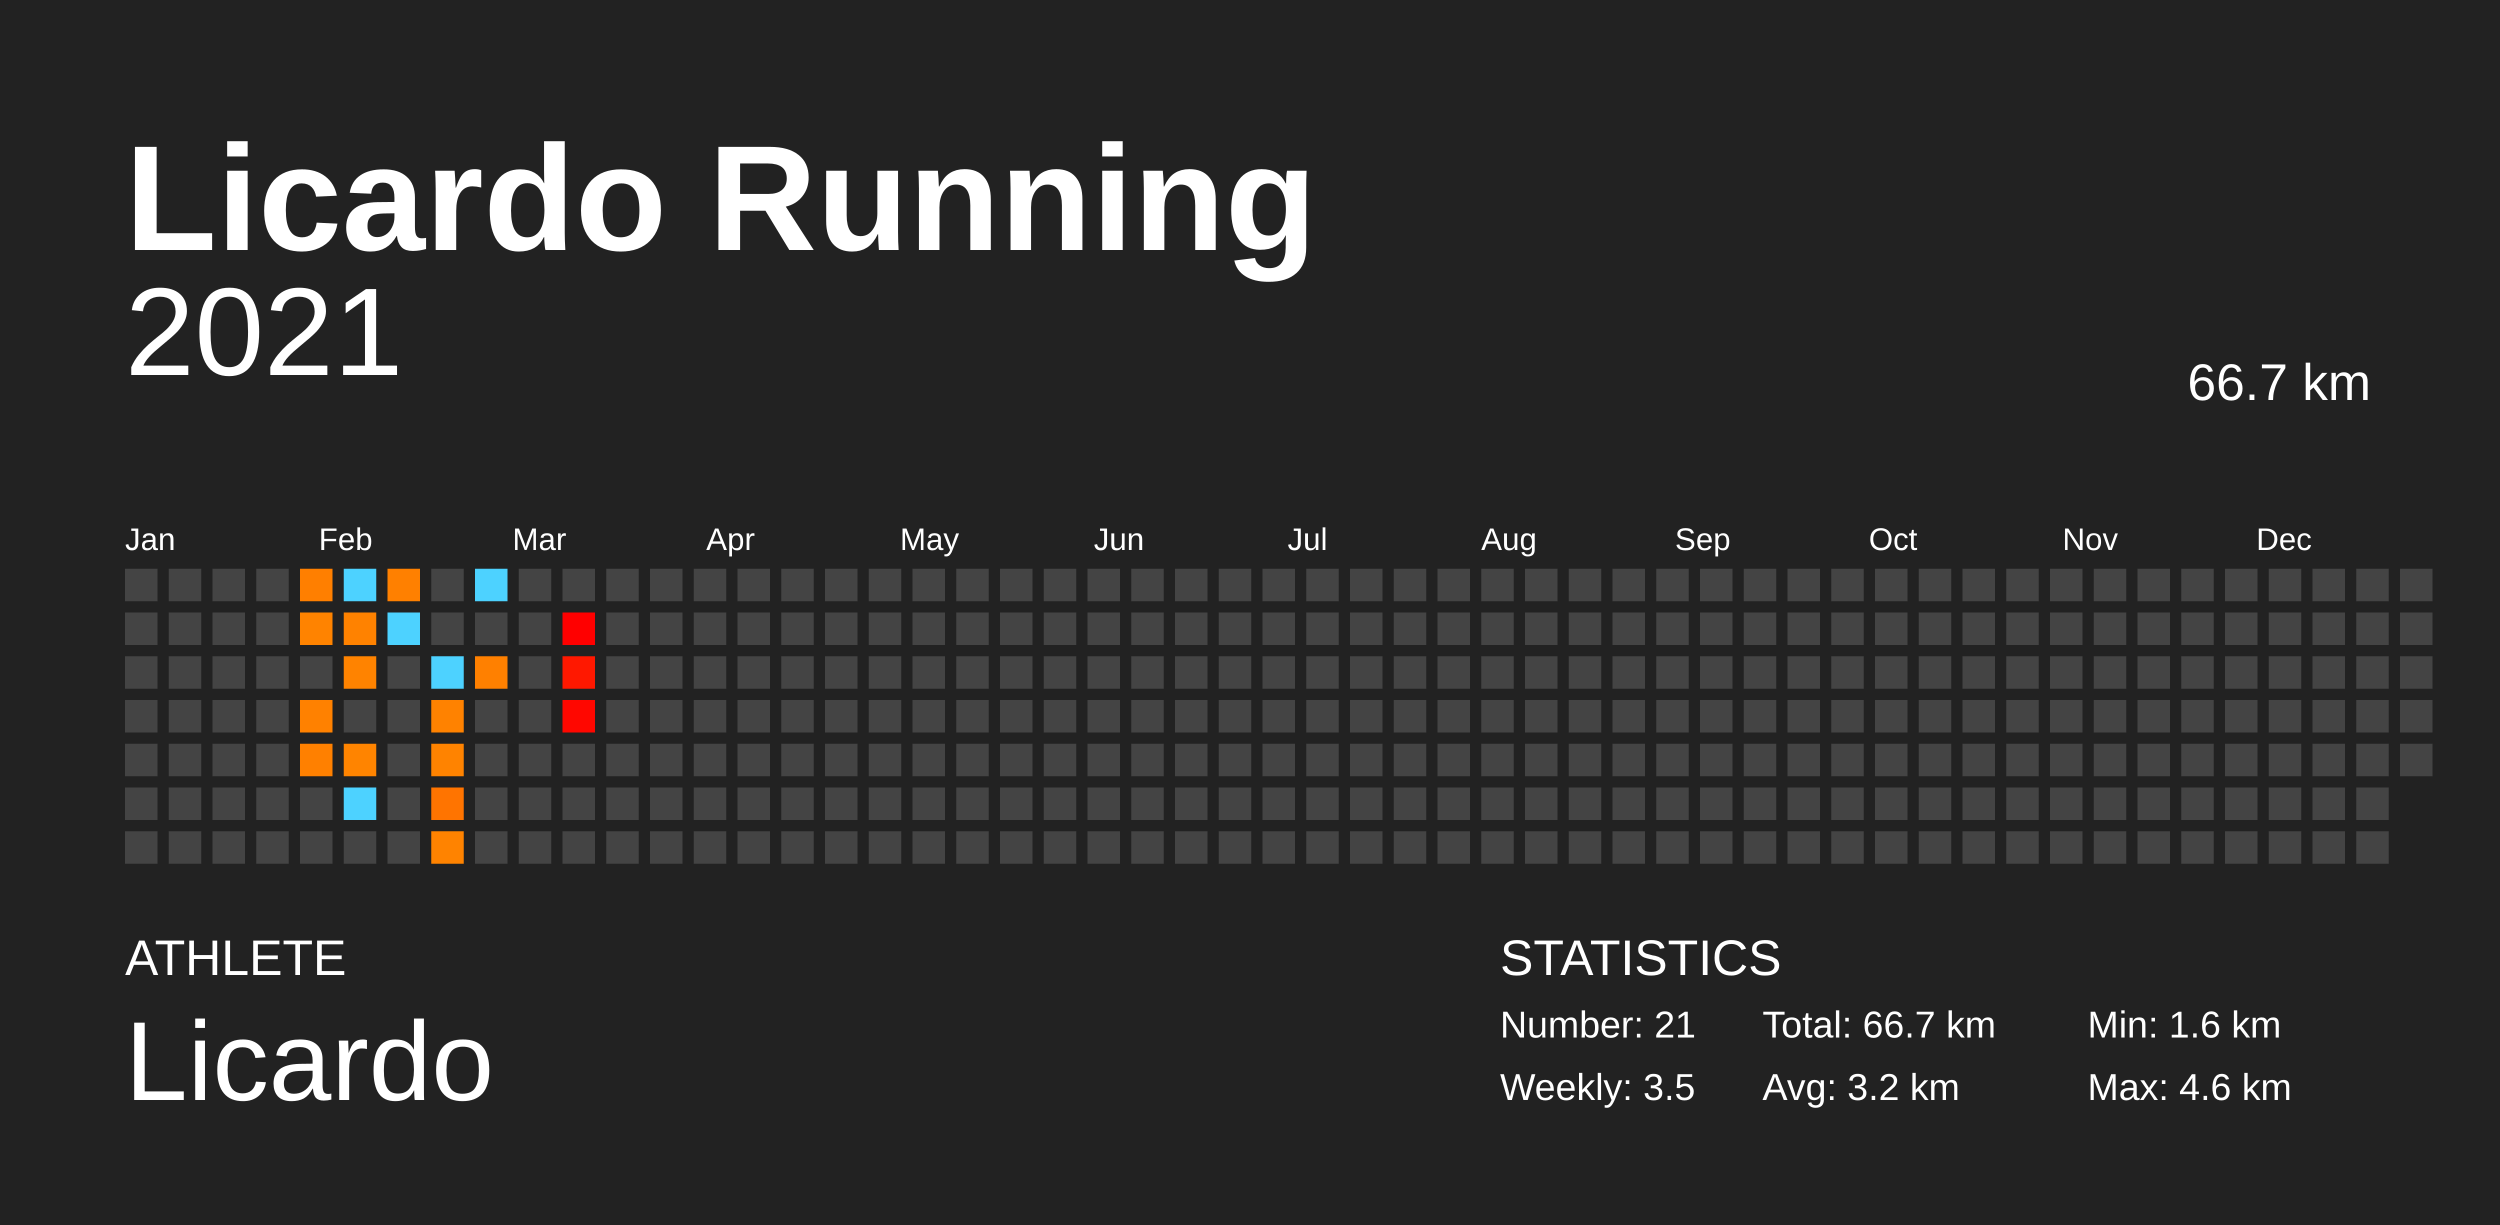
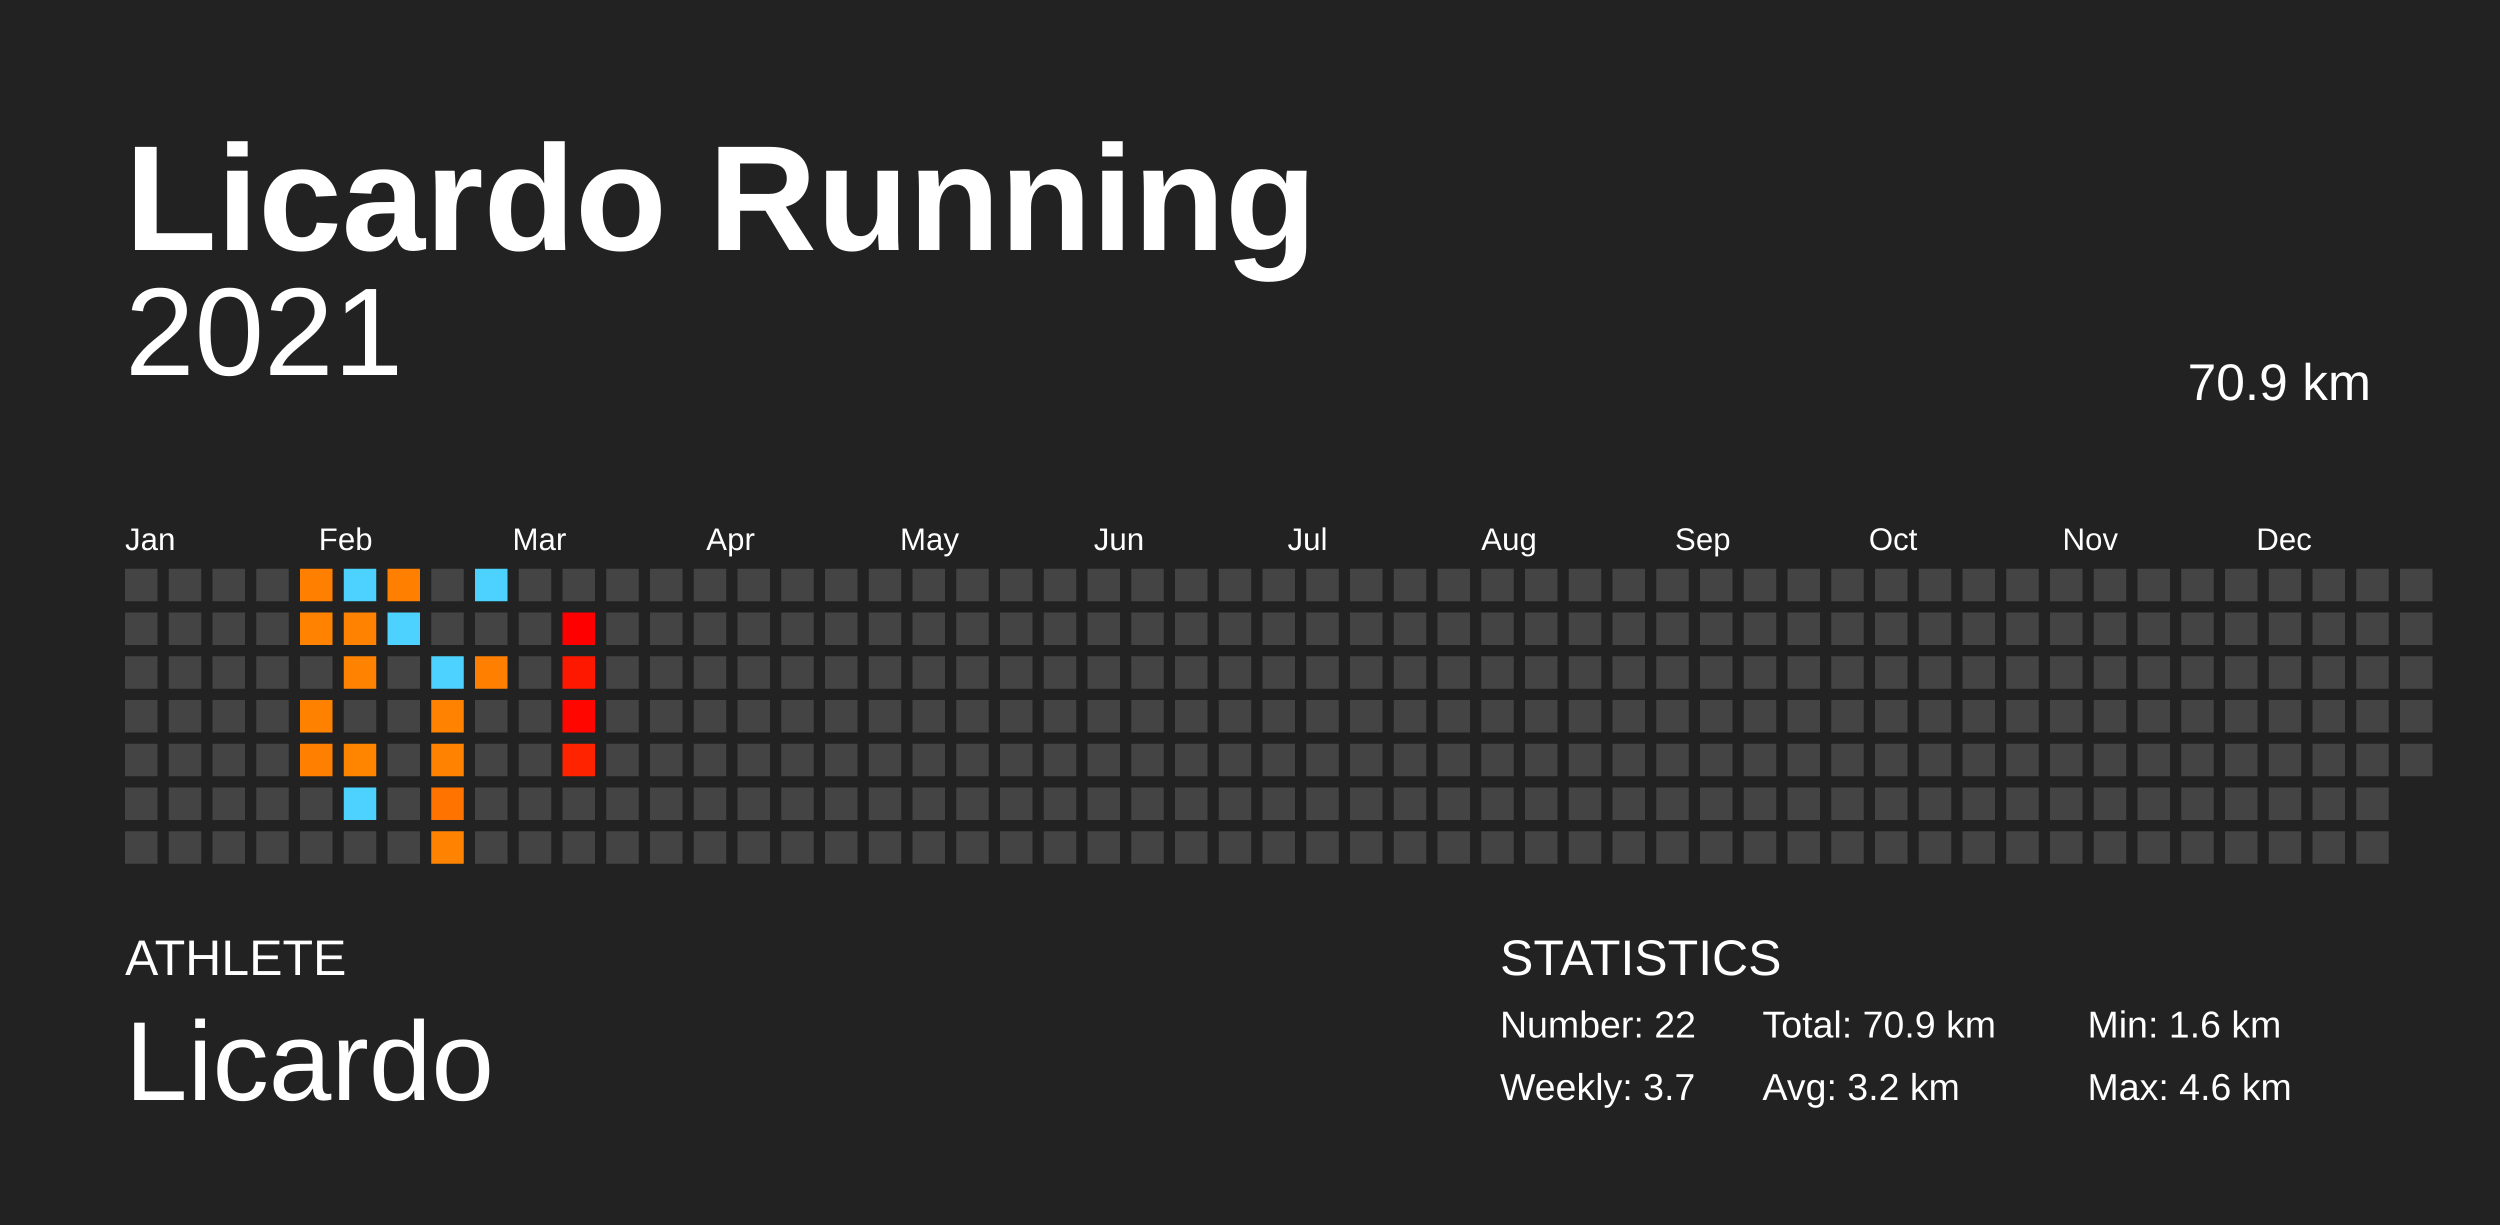
<svg xmlns="http://www.w3.org/2000/svg" baseProfile="full" height="98mm" version="1.1" viewBox="0,0,200,98" width="200mm">
  <defs />
  <rect fill="#222222" height="98" width="200" x="0" y="0" />
  <text fill="#FFFFFF" style="font-size:12px; font-family:Arial; font-weight:bold;" x="10" y="20">Licardo Running</text>
  <text fill="#FFFFFF" style="font-size:4px; font-family:Arial" x="10" y="78">ATHLETE</text>
  <text fill="#FFFFFF" style="font-size:9px; font-family:Arial" x="10" y="88">Licardo</text>
  <text fill="#FFFFFF" style="font-size:4px; font-family:Arial" x="120" y="78">STATISTICS</text>
-   <text fill="#FFFFFF" style="font-size:3px; font-family:Arial" x="120" y="83">Number: 21</text>
-   <text fill="#FFFFFF" style="font-size:3px; font-family:Arial" x="120" y="88">Weekly: 3.5</text>
-   <text fill="#FFFFFF" style="font-size:3px; font-family:Arial" x="141" y="83">Total: 66.7 km</text>
+   <text fill="#FFFFFF" style="font-size:3px; font-family:Arial" x="120" y="83">Number: 22</text>
+   <text fill="#FFFFFF" style="font-size:3px; font-family:Arial" x="120" y="88">Weekly: 3.7</text>
+   <text fill="#FFFFFF" style="font-size:3px; font-family:Arial" x="141" y="83">Total: 70.9 km</text>
  <text fill="#FFFFFF" style="font-size:3px; font-family:Arial" x="141" y="88">Avg: 3.2 km</text>
  <text fill="#FFFFFF" style="font-size:3px; font-family:Arial" x="167" y="83">Min: 1.6 km</text>
  <text fill="#FFFFFF" style="font-size:3px; font-family:Arial" x="167" y="88">Max: 4.6 km</text>
  <text alignment-baseline="hanging" fill="#FFFFFF" style="font-size:10.0px; font-family:Arial;" x="10" y="30">2021</text>
-   <text alignment-baseline="hanging" fill="#FFFFFF" style="font-size:4.125px; font-family:Arial;" x="175" y="32">66.7 km</text>
+   <text alignment-baseline="hanging" fill="#FFFFFF" style="font-size:4.125px; font-family:Arial;" x="175" y="32">70.9 km</text>
  <text fill="#FFFFFF" style="font-size:2.5px; font-family:Arial" x="10.0" y="44">Jan</text>
  <text fill="#FFFFFF" style="font-size:2.5px; font-family:Arial" x="25.5" y="44">Feb</text>
  <text fill="#FFFFFF" style="font-size:2.5px; font-family:Arial" x="41.0" y="44">Mar</text>
  <text fill="#FFFFFF" style="font-size:2.5px; font-family:Arial" x="56.5" y="44">Apr</text>
  <text fill="#FFFFFF" style="font-size:2.5px; font-family:Arial" x="72.0" y="44">May</text>
  <text fill="#FFFFFF" style="font-size:2.5px; font-family:Arial" x="87.5" y="44">Jun</text>
  <text fill="#FFFFFF" style="font-size:2.5px; font-family:Arial" x="103.0" y="44">Jul</text>
  <text fill="#FFFFFF" style="font-size:2.5px; font-family:Arial" x="118.5" y="44">Aug</text>
  <text fill="#FFFFFF" style="font-size:2.5px; font-family:Arial" x="134.0" y="44">Sep</text>
  <text fill="#FFFFFF" style="font-size:2.5px; font-family:Arial" x="149.5" y="44">Oct</text>
  <text fill="#FFFFFF" style="font-size:2.5px; font-family:Arial" x="165.0" y="44">Nov</text>
  <text fill="#FFFFFF" style="font-size:2.5px; font-family:Arial" x="180.5" y="44">Dec</text>
  <rect fill="#444444" height="2.6" width="2.6" x="10.0" y="45.5" />
  <rect fill="#444444" height="2.6" width="2.6" x="10.0" y="49.0" />
  <rect fill="#444444" height="2.6" width="2.6" x="10.0" y="52.5" />
  <rect fill="#444444" height="2.6" width="2.6" x="10.0" y="56.0" />
  <rect fill="#444444" height="2.6" width="2.6" x="10.0" y="59.5" />
  <rect fill="#444444" height="2.6" width="2.6" x="10.0" y="63.0" />
  <rect fill="#444444" height="2.6" width="2.6" x="10.0" y="66.5" />
  <rect fill="#444444" height="2.6" width="2.6" x="13.5" y="45.5" />
  <rect fill="#444444" height="2.6" width="2.6" x="13.5" y="49.0" />
  <rect fill="#444444" height="2.6" width="2.6" x="13.5" y="52.5" />
  <rect fill="#444444" height="2.6" width="2.6" x="13.5" y="56.0" />
  <rect fill="#444444" height="2.6" width="2.6" x="13.5" y="59.5" />
  <rect fill="#444444" height="2.6" width="2.6" x="13.5" y="63.0" />
  <rect fill="#444444" height="2.6" width="2.6" x="13.5" y="66.5" />
  <rect fill="#444444" height="2.6" width="2.6" x="17.0" y="45.5" />
  <rect fill="#444444" height="2.6" width="2.6" x="17.0" y="49.0" />
  <rect fill="#444444" height="2.6" width="2.6" x="17.0" y="52.5" />
  <rect fill="#444444" height="2.6" width="2.6" x="17.0" y="56.0" />
  <rect fill="#444444" height="2.6" width="2.6" x="17.0" y="59.5" />
  <rect fill="#444444" height="2.6" width="2.6" x="17.0" y="63.0" />
  <rect fill="#444444" height="2.6" width="2.6" x="17.0" y="66.5" />
  <rect fill="#444444" height="2.6" width="2.6" x="20.5" y="45.5" />
  <rect fill="#444444" height="2.6" width="2.6" x="20.5" y="49.0" />
  <rect fill="#444444" height="2.6" width="2.6" x="20.5" y="52.5" />
  <rect fill="#444444" height="2.6" width="2.6" x="20.5" y="56.0" />
  <rect fill="#444444" height="2.6" width="2.6" x="20.5" y="59.5" />
  <rect fill="#444444" height="2.6" width="2.6" x="20.5" y="63.0" />
  <rect fill="#444444" height="2.6" width="2.6" x="20.5" y="66.5" />
  <rect fill="#ff7f00" height="2.6" width="2.6" x="24.0" y="45.5" />
  <rect fill="#ff8300" height="2.6" width="2.6" x="24.0" y="49.0" />
  <rect fill="#444444" height="2.6" width="2.6" x="24.0" y="52.5" />
  <rect fill="#ff8100" height="2.6" width="2.6" x="24.0" y="56.0" />
  <rect fill="#ff8000" height="2.6" width="2.6" x="24.0" y="59.5" />
  <rect fill="#444444" height="2.6" width="2.6" x="24.0" y="63.0" />
  <rect fill="#444444" height="2.6" width="2.6" x="24.0" y="66.5" />
  <rect fill="#4dd2ff" height="2.6" width="2.6" x="27.5" y="45.5" />
  <rect fill="#ff8200" height="2.6" width="2.6" x="27.5" y="49.0" />
  <rect fill="#ff8300" height="2.6" width="2.6" x="27.5" y="52.5" />
  <rect fill="#444444" height="2.6" width="2.6" x="27.5" y="56.0" />
  <rect fill="#ff8400" height="2.6" width="2.6" x="27.5" y="59.5" />
  <rect fill="#4dd2ff" height="2.6" width="2.6" x="27.5" y="63.0" />
  <rect fill="#444444" height="2.6" width="2.6" x="27.5" y="66.5" />
  <rect fill="#ff8000" height="2.6" width="2.6" x="31.0" y="45.5" />
  <rect fill="#4dd2ff" height="2.6" width="2.6" x="31.0" y="49.0" />
  <rect fill="#444444" height="2.6" width="2.6" x="31.0" y="52.5" />
  <rect fill="#444444" height="2.6" width="2.6" x="31.0" y="56.0" />
  <rect fill="#444444" height="2.6" width="2.6" x="31.0" y="59.5" />
  <rect fill="#444444" height="2.6" width="2.6" x="31.0" y="63.0" />
  <rect fill="#444444" height="2.6" width="2.6" x="31.0" y="66.5" />
  <rect fill="#444444" height="2.6" width="2.6" x="34.5" y="45.5" />
  <rect fill="#444444" height="2.6" width="2.6" x="34.5" y="49.0" />
  <rect fill="#4dd2ff" height="2.6" width="2.6" x="34.5" y="52.5" />
  <rect fill="#ff8200" height="2.6" width="2.6" x="34.5" y="56.0" />
  <rect fill="#ff8300" height="2.6" width="2.6" x="34.5" y="59.5" />
  <rect fill="#ff7400" height="2.6" width="2.6" x="34.5" y="63.0" />
  <rect fill="#ff8300" height="2.6" width="2.6" x="34.5" y="66.5" />
  <rect fill="#4dd2ff" height="2.6" width="2.6" x="38.0" y="45.5" />
  <rect fill="#444444" height="2.6" width="2.6" x="38.0" y="49.0" />
  <rect fill="#ff8000" height="2.6" width="2.6" x="38.0" y="52.5" />
  <rect fill="#444444" height="2.6" width="2.6" x="38.0" y="56.0" />
  <rect fill="#444444" height="2.6" width="2.6" x="38.0" y="59.5" />
  <rect fill="#444444" height="2.6" width="2.6" x="38.0" y="63.0" />
  <rect fill="#444444" height="2.6" width="2.6" x="38.0" y="66.5" />
  <rect fill="#444444" height="2.6" width="2.6" x="41.5" y="45.5" />
  <rect fill="#444444" height="2.6" width="2.6" x="41.5" y="49.0" />
  <rect fill="#444444" height="2.6" width="2.6" x="41.5" y="52.5" />
  <rect fill="#444444" height="2.6" width="2.6" x="41.5" y="56.0" />
  <rect fill="#444444" height="2.6" width="2.6" x="41.5" y="59.5" />
  <rect fill="#444444" height="2.6" width="2.6" x="41.5" y="63.0" />
  <rect fill="#444444" height="2.6" width="2.6" x="41.5" y="66.5" />
  <rect fill="#444444" height="2.6" width="2.6" x="45.0" y="45.5" />
  <rect fill="#ff0000" height="2.6" width="2.6" x="45.0" y="49.0" />
  <rect fill="#ff1800" height="2.6" width="2.6" x="45.0" y="52.5" />
  <rect fill="#ff0700" height="2.6" width="2.6" x="45.0" y="56.0" />
-   <rect fill="#444444" height="2.6" width="2.6" x="45.0" y="59.5" />
+   <rect fill="#ff2300" height="2.6" width="2.6" x="45.0" y="59.5" />
  <rect fill="#444444" height="2.6" width="2.6" x="45.0" y="63.0" />
  <rect fill="#444444" height="2.6" width="2.6" x="45.0" y="66.5" />
  <rect fill="#444444" height="2.6" width="2.6" x="48.5" y="45.5" />
  <rect fill="#444444" height="2.6" width="2.6" x="48.5" y="49.0" />
  <rect fill="#444444" height="2.6" width="2.6" x="48.5" y="52.5" />
  <rect fill="#444444" height="2.6" width="2.6" x="48.5" y="56.0" />
  <rect fill="#444444" height="2.6" width="2.6" x="48.5" y="59.5" />
  <rect fill="#444444" height="2.6" width="2.6" x="48.5" y="63.0" />
  <rect fill="#444444" height="2.6" width="2.6" x="48.5" y="66.5" />
  <rect fill="#444444" height="2.6" width="2.6" x="52.0" y="45.5" />
  <rect fill="#444444" height="2.6" width="2.6" x="52.0" y="49.0" />
  <rect fill="#444444" height="2.6" width="2.6" x="52.0" y="52.5" />
  <rect fill="#444444" height="2.6" width="2.6" x="52.0" y="56.0" />
  <rect fill="#444444" height="2.6" width="2.6" x="52.0" y="59.5" />
  <rect fill="#444444" height="2.6" width="2.6" x="52.0" y="63.0" />
  <rect fill="#444444" height="2.6" width="2.6" x="52.0" y="66.5" />
  <rect fill="#444444" height="2.6" width="2.6" x="55.5" y="45.5" />
  <rect fill="#444444" height="2.6" width="2.6" x="55.5" y="49.0" />
  <rect fill="#444444" height="2.6" width="2.6" x="55.5" y="52.5" />
  <rect fill="#444444" height="2.6" width="2.6" x="55.5" y="56.0" />
  <rect fill="#444444" height="2.6" width="2.6" x="55.5" y="59.5" />
  <rect fill="#444444" height="2.6" width="2.6" x="55.5" y="63.0" />
  <rect fill="#444444" height="2.6" width="2.6" x="55.5" y="66.5" />
  <rect fill="#444444" height="2.6" width="2.6" x="59.0" y="45.5" />
  <rect fill="#444444" height="2.6" width="2.6" x="59.0" y="49.0" />
  <rect fill="#444444" height="2.6" width="2.6" x="59.0" y="52.5" />
  <rect fill="#444444" height="2.6" width="2.6" x="59.0" y="56.0" />
  <rect fill="#444444" height="2.6" width="2.6" x="59.0" y="59.5" />
  <rect fill="#444444" height="2.6" width="2.6" x="59.0" y="63.0" />
  <rect fill="#444444" height="2.6" width="2.6" x="59.0" y="66.5" />
  <rect fill="#444444" height="2.6" width="2.6" x="62.5" y="45.5" />
  <rect fill="#444444" height="2.6" width="2.6" x="62.5" y="49.0" />
  <rect fill="#444444" height="2.6" width="2.6" x="62.5" y="52.5" />
  <rect fill="#444444" height="2.6" width="2.6" x="62.5" y="56.0" />
  <rect fill="#444444" height="2.6" width="2.6" x="62.5" y="59.5" />
  <rect fill="#444444" height="2.6" width="2.6" x="62.5" y="63.0" />
  <rect fill="#444444" height="2.6" width="2.6" x="62.5" y="66.5" />
  <rect fill="#444444" height="2.6" width="2.6" x="66.0" y="45.5" />
  <rect fill="#444444" height="2.6" width="2.6" x="66.0" y="49.0" />
  <rect fill="#444444" height="2.6" width="2.6" x="66.0" y="52.5" />
  <rect fill="#444444" height="2.6" width="2.6" x="66.0" y="56.0" />
  <rect fill="#444444" height="2.6" width="2.6" x="66.0" y="59.5" />
  <rect fill="#444444" height="2.6" width="2.6" x="66.0" y="63.0" />
  <rect fill="#444444" height="2.6" width="2.6" x="66.0" y="66.5" />
  <rect fill="#444444" height="2.6" width="2.6" x="69.5" y="45.5" />
  <rect fill="#444444" height="2.6" width="2.6" x="69.5" y="49.0" />
  <rect fill="#444444" height="2.6" width="2.6" x="69.5" y="52.5" />
  <rect fill="#444444" height="2.6" width="2.6" x="69.5" y="56.0" />
  <rect fill="#444444" height="2.6" width="2.6" x="69.5" y="59.5" />
  <rect fill="#444444" height="2.6" width="2.6" x="69.5" y="63.0" />
  <rect fill="#444444" height="2.6" width="2.6" x="69.5" y="66.5" />
  <rect fill="#444444" height="2.6" width="2.6" x="73.0" y="45.5" />
  <rect fill="#444444" height="2.6" width="2.6" x="73.0" y="49.0" />
  <rect fill="#444444" height="2.6" width="2.6" x="73.0" y="52.5" />
  <rect fill="#444444" height="2.6" width="2.6" x="73.0" y="56.0" />
  <rect fill="#444444" height="2.6" width="2.6" x="73.0" y="59.5" />
  <rect fill="#444444" height="2.6" width="2.6" x="73.0" y="63.0" />
  <rect fill="#444444" height="2.6" width="2.6" x="73.0" y="66.5" />
  <rect fill="#444444" height="2.6" width="2.6" x="76.5" y="45.5" />
  <rect fill="#444444" height="2.6" width="2.6" x="76.5" y="49.0" />
  <rect fill="#444444" height="2.6" width="2.6" x="76.5" y="52.5" />
  <rect fill="#444444" height="2.6" width="2.6" x="76.5" y="56.0" />
  <rect fill="#444444" height="2.6" width="2.6" x="76.5" y="59.5" />
  <rect fill="#444444" height="2.6" width="2.6" x="76.5" y="63.0" />
  <rect fill="#444444" height="2.6" width="2.6" x="76.5" y="66.5" />
  <rect fill="#444444" height="2.6" width="2.6" x="80.0" y="45.5" />
  <rect fill="#444444" height="2.6" width="2.6" x="80.0" y="49.0" />
  <rect fill="#444444" height="2.6" width="2.6" x="80.0" y="52.5" />
  <rect fill="#444444" height="2.6" width="2.6" x="80.0" y="56.0" />
  <rect fill="#444444" height="2.6" width="2.6" x="80.0" y="59.5" />
  <rect fill="#444444" height="2.6" width="2.6" x="80.0" y="63.0" />
  <rect fill="#444444" height="2.6" width="2.6" x="80.0" y="66.5" />
  <rect fill="#444444" height="2.6" width="2.6" x="83.5" y="45.5" />
  <rect fill="#444444" height="2.6" width="2.6" x="83.5" y="49.0" />
  <rect fill="#444444" height="2.6" width="2.6" x="83.5" y="52.5" />
  <rect fill="#444444" height="2.6" width="2.6" x="83.5" y="56.0" />
  <rect fill="#444444" height="2.6" width="2.6" x="83.5" y="59.5" />
  <rect fill="#444444" height="2.6" width="2.6" x="83.5" y="63.0" />
  <rect fill="#444444" height="2.6" width="2.6" x="83.5" y="66.5" />
  <rect fill="#444444" height="2.6" width="2.6" x="87.0" y="45.5" />
  <rect fill="#444444" height="2.6" width="2.6" x="87.0" y="49.0" />
  <rect fill="#444444" height="2.6" width="2.6" x="87.0" y="52.5" />
  <rect fill="#444444" height="2.6" width="2.6" x="87.0" y="56.0" />
  <rect fill="#444444" height="2.6" width="2.6" x="87.0" y="59.5" />
  <rect fill="#444444" height="2.6" width="2.6" x="87.0" y="63.0" />
  <rect fill="#444444" height="2.6" width="2.6" x="87.0" y="66.5" />
  <rect fill="#444444" height="2.6" width="2.6" x="90.5" y="45.5" />
  <rect fill="#444444" height="2.6" width="2.6" x="90.5" y="49.0" />
  <rect fill="#444444" height="2.6" width="2.6" x="90.5" y="52.5" />
  <rect fill="#444444" height="2.6" width="2.6" x="90.5" y="56.0" />
  <rect fill="#444444" height="2.6" width="2.6" x="90.5" y="59.5" />
  <rect fill="#444444" height="2.6" width="2.6" x="90.5" y="63.0" />
  <rect fill="#444444" height="2.6" width="2.6" x="90.5" y="66.5" />
  <rect fill="#444444" height="2.6" width="2.6" x="94.0" y="45.5" />
  <rect fill="#444444" height="2.6" width="2.6" x="94.0" y="49.0" />
  <rect fill="#444444" height="2.6" width="2.6" x="94.0" y="52.5" />
  <rect fill="#444444" height="2.6" width="2.6" x="94.0" y="56.0" />
  <rect fill="#444444" height="2.6" width="2.6" x="94.0" y="59.5" />
  <rect fill="#444444" height="2.6" width="2.6" x="94.0" y="63.0" />
  <rect fill="#444444" height="2.6" width="2.6" x="94.0" y="66.5" />
  <rect fill="#444444" height="2.6" width="2.6" x="97.5" y="45.5" />
  <rect fill="#444444" height="2.6" width="2.6" x="97.5" y="49.0" />
  <rect fill="#444444" height="2.6" width="2.6" x="97.5" y="52.5" />
  <rect fill="#444444" height="2.6" width="2.6" x="97.5" y="56.0" />
  <rect fill="#444444" height="2.6" width="2.6" x="97.5" y="59.5" />
  <rect fill="#444444" height="2.6" width="2.6" x="97.5" y="63.0" />
  <rect fill="#444444" height="2.6" width="2.6" x="97.5" y="66.5" />
  <rect fill="#444444" height="2.6" width="2.6" x="101.0" y="45.5" />
  <rect fill="#444444" height="2.6" width="2.6" x="101.0" y="49.0" />
  <rect fill="#444444" height="2.6" width="2.6" x="101.0" y="52.5" />
  <rect fill="#444444" height="2.6" width="2.6" x="101.0" y="56.0" />
  <rect fill="#444444" height="2.6" width="2.6" x="101.0" y="59.5" />
  <rect fill="#444444" height="2.6" width="2.6" x="101.0" y="63.0" />
  <rect fill="#444444" height="2.6" width="2.6" x="101.0" y="66.5" />
  <rect fill="#444444" height="2.6" width="2.6" x="104.5" y="45.5" />
  <rect fill="#444444" height="2.6" width="2.6" x="104.5" y="49.0" />
  <rect fill="#444444" height="2.6" width="2.6" x="104.5" y="52.5" />
  <rect fill="#444444" height="2.6" width="2.6" x="104.5" y="56.0" />
  <rect fill="#444444" height="2.6" width="2.6" x="104.5" y="59.5" />
  <rect fill="#444444" height="2.6" width="2.6" x="104.5" y="63.0" />
  <rect fill="#444444" height="2.6" width="2.6" x="104.5" y="66.5" />
  <rect fill="#444444" height="2.6" width="2.6" x="108.0" y="45.5" />
  <rect fill="#444444" height="2.6" width="2.6" x="108.0" y="49.0" />
  <rect fill="#444444" height="2.6" width="2.6" x="108.0" y="52.5" />
  <rect fill="#444444" height="2.6" width="2.6" x="108.0" y="56.0" />
  <rect fill="#444444" height="2.6" width="2.6" x="108.0" y="59.5" />
  <rect fill="#444444" height="2.6" width="2.6" x="108.0" y="63.0" />
  <rect fill="#444444" height="2.6" width="2.6" x="108.0" y="66.5" />
  <rect fill="#444444" height="2.6" width="2.6" x="111.5" y="45.5" />
  <rect fill="#444444" height="2.6" width="2.6" x="111.5" y="49.0" />
  <rect fill="#444444" height="2.6" width="2.6" x="111.5" y="52.5" />
  <rect fill="#444444" height="2.6" width="2.6" x="111.5" y="56.0" />
  <rect fill="#444444" height="2.6" width="2.6" x="111.5" y="59.5" />
  <rect fill="#444444" height="2.6" width="2.6" x="111.5" y="63.0" />
  <rect fill="#444444" height="2.6" width="2.6" x="111.5" y="66.5" />
  <rect fill="#444444" height="2.6" width="2.6" x="115.0" y="45.5" />
  <rect fill="#444444" height="2.6" width="2.6" x="115.0" y="49.0" />
  <rect fill="#444444" height="2.6" width="2.6" x="115.0" y="52.5" />
  <rect fill="#444444" height="2.6" width="2.6" x="115.0" y="56.0" />
  <rect fill="#444444" height="2.6" width="2.6" x="115.0" y="59.5" />
  <rect fill="#444444" height="2.6" width="2.6" x="115.0" y="63.0" />
  <rect fill="#444444" height="2.6" width="2.6" x="115.0" y="66.5" />
  <rect fill="#444444" height="2.6" width="2.6" x="118.5" y="45.5" />
  <rect fill="#444444" height="2.6" width="2.6" x="118.5" y="49.0" />
  <rect fill="#444444" height="2.6" width="2.6" x="118.5" y="52.5" />
  <rect fill="#444444" height="2.6" width="2.6" x="118.5" y="56.0" />
  <rect fill="#444444" height="2.6" width="2.6" x="118.5" y="59.5" />
  <rect fill="#444444" height="2.6" width="2.6" x="118.5" y="63.0" />
  <rect fill="#444444" height="2.6" width="2.6" x="118.5" y="66.5" />
  <rect fill="#444444" height="2.6" width="2.6" x="122.0" y="45.5" />
  <rect fill="#444444" height="2.6" width="2.6" x="122.0" y="49.0" />
  <rect fill="#444444" height="2.6" width="2.6" x="122.0" y="52.5" />
  <rect fill="#444444" height="2.6" width="2.6" x="122.0" y="56.0" />
  <rect fill="#444444" height="2.6" width="2.6" x="122.0" y="59.5" />
  <rect fill="#444444" height="2.6" width="2.6" x="122.0" y="63.0" />
  <rect fill="#444444" height="2.6" width="2.6" x="122.0" y="66.5" />
  <rect fill="#444444" height="2.6" width="2.6" x="125.5" y="45.5" />
  <rect fill="#444444" height="2.6" width="2.6" x="125.5" y="49.0" />
  <rect fill="#444444" height="2.6" width="2.6" x="125.5" y="52.5" />
  <rect fill="#444444" height="2.6" width="2.6" x="125.5" y="56.0" />
  <rect fill="#444444" height="2.6" width="2.6" x="125.5" y="59.5" />
  <rect fill="#444444" height="2.6" width="2.6" x="125.5" y="63.0" />
  <rect fill="#444444" height="2.6" width="2.6" x="125.5" y="66.5" />
  <rect fill="#444444" height="2.6" width="2.6" x="129.0" y="45.5" />
  <rect fill="#444444" height="2.6" width="2.6" x="129.0" y="49.0" />
  <rect fill="#444444" height="2.6" width="2.6" x="129.0" y="52.5" />
  <rect fill="#444444" height="2.6" width="2.6" x="129.0" y="56.0" />
  <rect fill="#444444" height="2.6" width="2.6" x="129.0" y="59.5" />
  <rect fill="#444444" height="2.6" width="2.6" x="129.0" y="63.0" />
  <rect fill="#444444" height="2.6" width="2.6" x="129.0" y="66.5" />
  <rect fill="#444444" height="2.6" width="2.6" x="132.5" y="45.5" />
  <rect fill="#444444" height="2.6" width="2.6" x="132.5" y="49.0" />
  <rect fill="#444444" height="2.6" width="2.6" x="132.5" y="52.5" />
  <rect fill="#444444" height="2.6" width="2.6" x="132.5" y="56.0" />
  <rect fill="#444444" height="2.6" width="2.6" x="132.5" y="59.5" />
  <rect fill="#444444" height="2.6" width="2.6" x="132.5" y="63.0" />
  <rect fill="#444444" height="2.6" width="2.6" x="132.5" y="66.5" />
  <rect fill="#444444" height="2.6" width="2.6" x="136.0" y="45.5" />
  <rect fill="#444444" height="2.6" width="2.6" x="136.0" y="49.0" />
  <rect fill="#444444" height="2.6" width="2.6" x="136.0" y="52.5" />
  <rect fill="#444444" height="2.6" width="2.6" x="136.0" y="56.0" />
  <rect fill="#444444" height="2.6" width="2.6" x="136.0" y="59.5" />
  <rect fill="#444444" height="2.6" width="2.6" x="136.0" y="63.0" />
  <rect fill="#444444" height="2.6" width="2.6" x="136.0" y="66.5" />
  <rect fill="#444444" height="2.6" width="2.6" x="139.5" y="45.5" />
  <rect fill="#444444" height="2.6" width="2.6" x="139.5" y="49.0" />
  <rect fill="#444444" height="2.6" width="2.6" x="139.5" y="52.5" />
  <rect fill="#444444" height="2.6" width="2.6" x="139.5" y="56.0" />
  <rect fill="#444444" height="2.6" width="2.6" x="139.5" y="59.5" />
  <rect fill="#444444" height="2.6" width="2.6" x="139.5" y="63.0" />
  <rect fill="#444444" height="2.6" width="2.6" x="139.5" y="66.5" />
  <rect fill="#444444" height="2.6" width="2.6" x="143.0" y="45.5" />
  <rect fill="#444444" height="2.6" width="2.6" x="143.0" y="49.0" />
  <rect fill="#444444" height="2.6" width="2.6" x="143.0" y="52.5" />
  <rect fill="#444444" height="2.6" width="2.6" x="143.0" y="56.0" />
  <rect fill="#444444" height="2.6" width="2.6" x="143.0" y="59.5" />
  <rect fill="#444444" height="2.6" width="2.6" x="143.0" y="63.0" />
  <rect fill="#444444" height="2.6" width="2.6" x="143.0" y="66.5" />
  <rect fill="#444444" height="2.6" width="2.6" x="146.5" y="45.5" />
  <rect fill="#444444" height="2.6" width="2.6" x="146.5" y="49.0" />
  <rect fill="#444444" height="2.6" width="2.6" x="146.5" y="52.5" />
  <rect fill="#444444" height="2.6" width="2.6" x="146.5" y="56.0" />
  <rect fill="#444444" height="2.6" width="2.6" x="146.5" y="59.5" />
  <rect fill="#444444" height="2.6" width="2.6" x="146.5" y="63.0" />
  <rect fill="#444444" height="2.6" width="2.6" x="146.5" y="66.5" />
  <rect fill="#444444" height="2.6" width="2.6" x="150.0" y="45.5" />
  <rect fill="#444444" height="2.6" width="2.6" x="150.0" y="49.0" />
  <rect fill="#444444" height="2.6" width="2.6" x="150.0" y="52.5" />
  <rect fill="#444444" height="2.6" width="2.6" x="150.0" y="56.0" />
  <rect fill="#444444" height="2.6" width="2.6" x="150.0" y="59.5" />
  <rect fill="#444444" height="2.6" width="2.6" x="150.0" y="63.0" />
  <rect fill="#444444" height="2.6" width="2.6" x="150.0" y="66.5" />
  <rect fill="#444444" height="2.6" width="2.6" x="153.5" y="45.5" />
  <rect fill="#444444" height="2.6" width="2.6" x="153.5" y="49.0" />
  <rect fill="#444444" height="2.6" width="2.6" x="153.5" y="52.5" />
  <rect fill="#444444" height="2.6" width="2.6" x="153.5" y="56.0" />
  <rect fill="#444444" height="2.6" width="2.6" x="153.5" y="59.5" />
  <rect fill="#444444" height="2.6" width="2.6" x="153.5" y="63.0" />
  <rect fill="#444444" height="2.6" width="2.6" x="153.5" y="66.5" />
  <rect fill="#444444" height="2.6" width="2.6" x="157.0" y="45.5" />
  <rect fill="#444444" height="2.6" width="2.6" x="157.0" y="49.0" />
  <rect fill="#444444" height="2.6" width="2.6" x="157.0" y="52.5" />
  <rect fill="#444444" height="2.6" width="2.6" x="157.0" y="56.0" />
  <rect fill="#444444" height="2.6" width="2.6" x="157.0" y="59.5" />
  <rect fill="#444444" height="2.6" width="2.6" x="157.0" y="63.0" />
  <rect fill="#444444" height="2.6" width="2.6" x="157.0" y="66.5" />
  <rect fill="#444444" height="2.6" width="2.6" x="160.5" y="45.5" />
  <rect fill="#444444" height="2.6" width="2.6" x="160.5" y="49.0" />
  <rect fill="#444444" height="2.6" width="2.6" x="160.5" y="52.5" />
  <rect fill="#444444" height="2.6" width="2.6" x="160.5" y="56.0" />
  <rect fill="#444444" height="2.6" width="2.6" x="160.5" y="59.5" />
  <rect fill="#444444" height="2.6" width="2.6" x="160.5" y="63.0" />
  <rect fill="#444444" height="2.6" width="2.6" x="160.5" y="66.5" />
  <rect fill="#444444" height="2.6" width="2.6" x="164.0" y="45.5" />
  <rect fill="#444444" height="2.6" width="2.6" x="164.0" y="49.0" />
  <rect fill="#444444" height="2.6" width="2.6" x="164.0" y="52.5" />
  <rect fill="#444444" height="2.6" width="2.6" x="164.0" y="56.0" />
  <rect fill="#444444" height="2.6" width="2.6" x="164.0" y="59.5" />
  <rect fill="#444444" height="2.6" width="2.6" x="164.0" y="63.0" />
  <rect fill="#444444" height="2.6" width="2.6" x="164.0" y="66.5" />
  <rect fill="#444444" height="2.6" width="2.6" x="167.5" y="45.5" />
  <rect fill="#444444" height="2.6" width="2.6" x="167.5" y="49.0" />
  <rect fill="#444444" height="2.6" width="2.6" x="167.5" y="52.5" />
  <rect fill="#444444" height="2.6" width="2.6" x="167.5" y="56.0" />
  <rect fill="#444444" height="2.6" width="2.6" x="167.5" y="59.5" />
  <rect fill="#444444" height="2.6" width="2.6" x="167.5" y="63.0" />
  <rect fill="#444444" height="2.6" width="2.6" x="167.5" y="66.5" />
  <rect fill="#444444" height="2.6" width="2.6" x="171.0" y="45.5" />
  <rect fill="#444444" height="2.6" width="2.6" x="171.0" y="49.0" />
  <rect fill="#444444" height="2.6" width="2.6" x="171.0" y="52.5" />
  <rect fill="#444444" height="2.6" width="2.6" x="171.0" y="56.0" />
  <rect fill="#444444" height="2.6" width="2.6" x="171.0" y="59.5" />
  <rect fill="#444444" height="2.6" width="2.6" x="171.0" y="63.0" />
  <rect fill="#444444" height="2.6" width="2.6" x="171.0" y="66.5" />
  <rect fill="#444444" height="2.6" width="2.6" x="174.5" y="45.5" />
  <rect fill="#444444" height="2.6" width="2.6" x="174.5" y="49.0" />
  <rect fill="#444444" height="2.6" width="2.6" x="174.5" y="52.5" />
  <rect fill="#444444" height="2.6" width="2.6" x="174.5" y="56.0" />
  <rect fill="#444444" height="2.6" width="2.6" x="174.5" y="59.5" />
  <rect fill="#444444" height="2.6" width="2.6" x="174.5" y="63.0" />
  <rect fill="#444444" height="2.6" width="2.6" x="174.5" y="66.5" />
  <rect fill="#444444" height="2.6" width="2.6" x="178.0" y="45.5" />
  <rect fill="#444444" height="2.6" width="2.6" x="178.0" y="49.0" />
  <rect fill="#444444" height="2.6" width="2.6" x="178.0" y="52.5" />
  <rect fill="#444444" height="2.6" width="2.6" x="178.0" y="56.0" />
  <rect fill="#444444" height="2.6" width="2.6" x="178.0" y="59.5" />
  <rect fill="#444444" height="2.6" width="2.6" x="178.0" y="63.0" />
  <rect fill="#444444" height="2.6" width="2.6" x="178.0" y="66.5" />
  <rect fill="#444444" height="2.6" width="2.6" x="181.5" y="45.5" />
  <rect fill="#444444" height="2.6" width="2.6" x="181.5" y="49.0" />
  <rect fill="#444444" height="2.6" width="2.6" x="181.5" y="52.5" />
  <rect fill="#444444" height="2.6" width="2.6" x="181.5" y="56.0" />
  <rect fill="#444444" height="2.6" width="2.6" x="181.5" y="59.5" />
  <rect fill="#444444" height="2.6" width="2.6" x="181.5" y="63.0" />
  <rect fill="#444444" height="2.6" width="2.6" x="181.5" y="66.5" />
  <rect fill="#444444" height="2.6" width="2.6" x="185.0" y="45.5" />
  <rect fill="#444444" height="2.6" width="2.6" x="185.0" y="49.0" />
  <rect fill="#444444" height="2.6" width="2.6" x="185.0" y="52.5" />
  <rect fill="#444444" height="2.6" width="2.6" x="185.0" y="56.0" />
  <rect fill="#444444" height="2.6" width="2.6" x="185.0" y="59.5" />
  <rect fill="#444444" height="2.6" width="2.6" x="185.0" y="63.0" />
  <rect fill="#444444" height="2.6" width="2.6" x="185.0" y="66.5" />
  <rect fill="#444444" height="2.6" width="2.6" x="188.5" y="45.5" />
  <rect fill="#444444" height="2.6" width="2.6" x="188.5" y="49.0" />
  <rect fill="#444444" height="2.6" width="2.6" x="188.5" y="52.5" />
  <rect fill="#444444" height="2.6" width="2.6" x="188.5" y="56.0" />
  <rect fill="#444444" height="2.6" width="2.6" x="188.5" y="59.5" />
  <rect fill="#444444" height="2.6" width="2.6" x="188.5" y="63.0" />
  <rect fill="#444444" height="2.6" width="2.6" x="188.5" y="66.5" />
  <rect fill="#444444" height="2.6" width="2.6" x="192.0" y="45.5" />
  <rect fill="#444444" height="2.6" width="2.6" x="192.0" y="49.0" />
  <rect fill="#444444" height="2.6" width="2.6" x="192.0" y="52.5" />
  <rect fill="#444444" height="2.6" width="2.6" x="192.0" y="56.0" />
  <rect fill="#444444" height="2.6" width="2.6" x="192.0" y="59.5" />
</svg>
